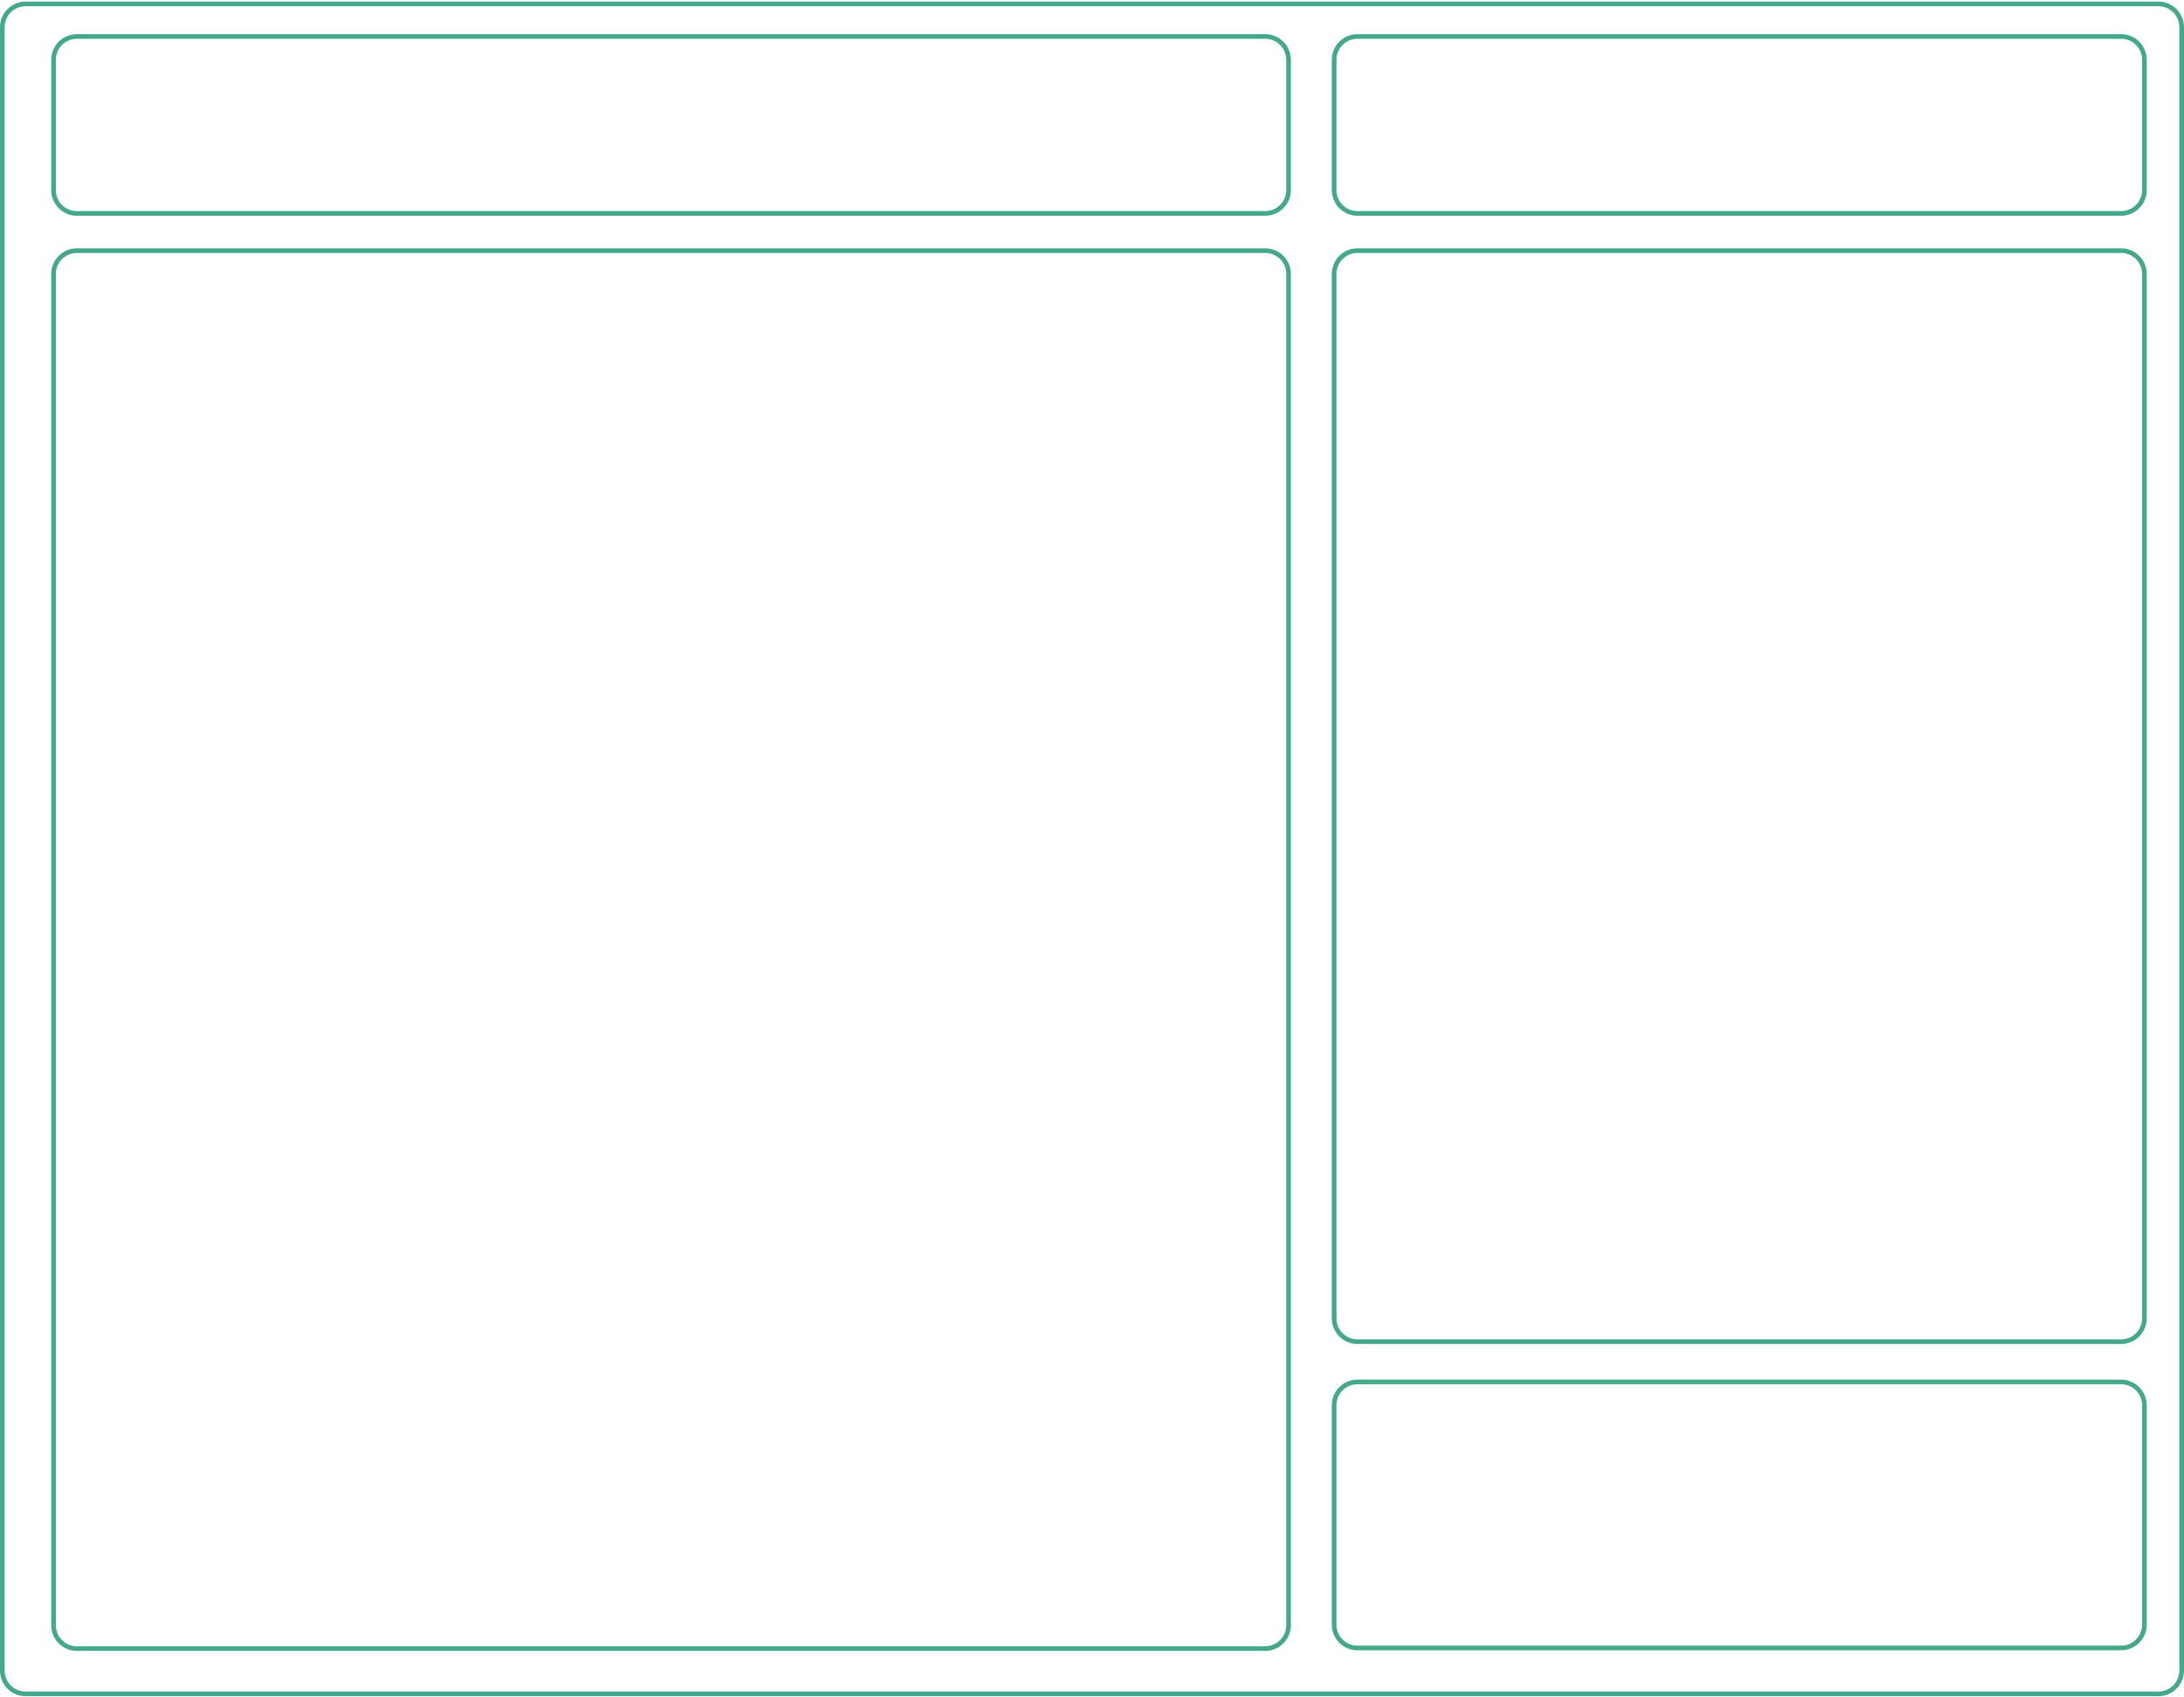
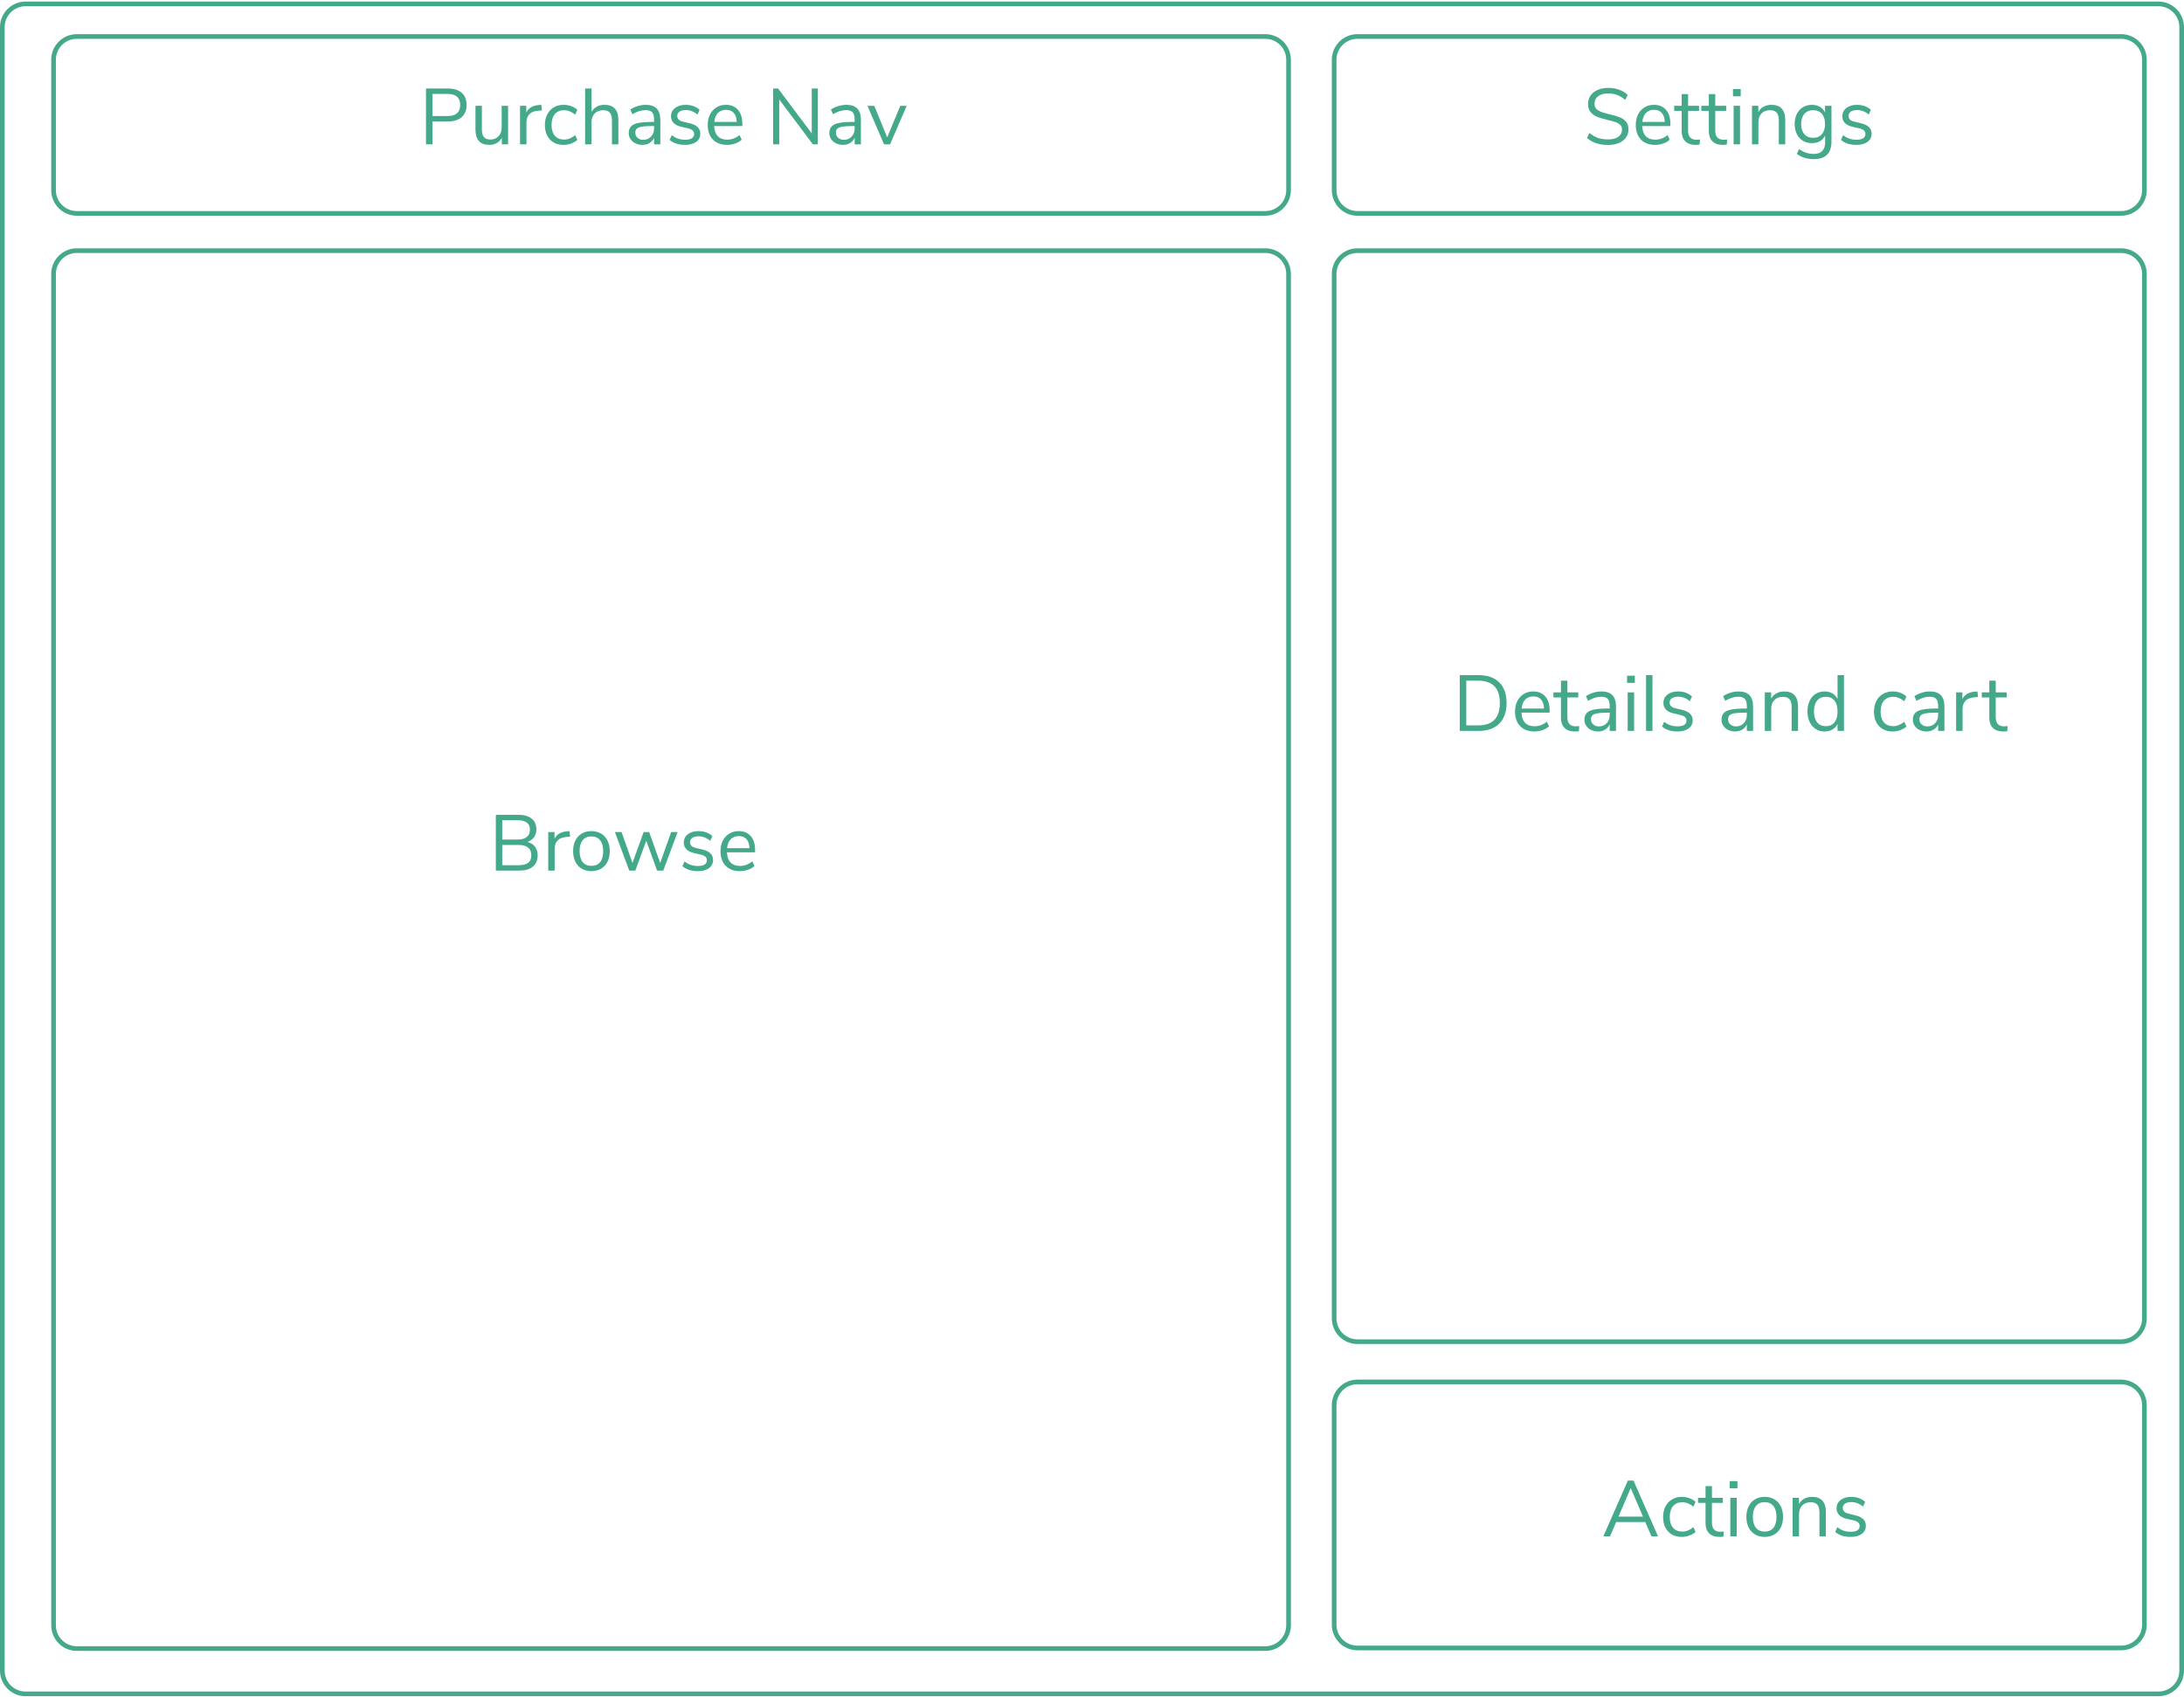
<svg xmlns="http://www.w3.org/2000/svg" width="938px" height="729px" viewBox="0 0 938 729" version="1.1">
  <defs />
  <g id="Visuals-Asset-Export" stroke="none" stroke-width="1" fill="none" fill-rule="evenodd">
-     <g id="Greenbits" transform="translate(-1474, -12710)" stroke="#44A88B" stroke-width="2">
-       <g id="greenbits-architecture" transform="translate(1474, 12710)">
-         <rect id="Rectangle-5" x="1" y="1.674" width="936" height="726" rx="10" />
-         <rect id="Rectangle-8" x="23" y="15.674" width="530.42" height="76" rx="10" />
-         <rect id="Rectangle-8-Copy-2" x="23" y="107.674" width="530.42" height="600.533" rx="10" />
-         <rect id="Rectangle-8-Copy-3" x="573" y="107.674" width="348" height="468.696" rx="10" />
-         <rect id="Rectangle-8-Copy" x="573" y="15.674" width="348" height="76" rx="10" />
-         <rect id="Rectangle-8-Copy-4" x="573" y="593.674" width="348" height="114.274" rx="10" />
+     <g id="Greenbits" transform="translate(-1474, -12710)">
+       <g id="Group" transform="translate(1474, 12710)">
+         <rect id="Rectangle-5" stroke="#44A88B" stroke-width="2" x="1" y="1.674" width="936" height="726" rx="10" />
+         <rect id="Rectangle-8" stroke="#44A88B" stroke-width="2" x="23" y="15.674" width="530.42" height="76" rx="10" />
+         <rect id="Rectangle-8-Copy-2" stroke="#44A88B" stroke-width="2" x="23" y="107.674" width="530.42" height="600.533" rx="10" />
+         <rect id="Rectangle-8-Copy-3" stroke="#44A88B" stroke-width="2" x="573" y="107.674" width="348" height="468.696" rx="10" />
+         <rect id="Rectangle-8-Copy" stroke="#44A88B" stroke-width="2" x="573" y="15.674" width="348" height="76" rx="10" />
+         <rect id="Rectangle-8-Copy-4" stroke="#44A88B" stroke-width="2" x="573" y="593.674" width="348" height="114.274" rx="10" />
+         <path d="M182.958,38.03 L192.444,38.03 C194.96,38.03 196.915,38.642 198.309,39.866 C199.703,41.09 200.4,42.824 200.4,45.068 C200.4,47.312 199.697,49.057 198.292,50.304 C196.887,51.551 194.937,52.174 192.444,52.174 L185.746,52.174 L185.746,62 L182.958,62 L182.958,38.03 Z M192.172,49.862 C195.821,49.862 197.646,48.264 197.646,45.068 C197.646,41.917 195.821,40.342 192.172,40.342 L185.746,40.342 L185.746,49.862 L192.172,49.862 Z M218.216,45.442 L218.216,62 L215.53,62 L215.53,59.178 C215.009,60.175 214.278,60.935 213.337,61.456 C212.396,61.977 211.337,62.238 210.158,62.238 C208.186,62.238 206.701,61.688 205.704,60.589 C204.707,59.49 204.208,57.863 204.208,55.71 L204.208,45.442 L206.962,45.442 L206.962,55.642 C206.962,57.115 207.257,58.198 207.846,58.889 C208.435,59.58 209.365,59.926 210.634,59.926 C212.085,59.926 213.252,59.456 214.136,58.515 C215.02,57.574 215.462,56.333 215.462,54.792 L215.462,45.442 L218.216,45.442 Z M232.734,47.414 L230.932,47.584 C229.232,47.743 228.002,48.275 227.243,49.182 C226.484,50.089 226.104,51.211 226.104,52.548 L226.104,62 L223.35,62 L223.35,45.442 L226.036,45.442 L226.036,48.332 C226.965,46.405 228.79,45.329 231.51,45.102 L232.496,45.034 L232.734,47.414 Z M237.766,61.184 C236.565,60.481 235.641,59.49 234.995,58.209 C234.349,56.928 234.026,55.427 234.026,53.704 C234.026,51.981 234.36,50.468 235.029,49.165 C235.698,47.862 236.638,46.847 237.851,46.122 C239.064,45.397 240.486,45.034 242.118,45.034 C243.229,45.034 244.317,45.232 245.382,45.629 C246.447,46.026 247.309,46.553 247.966,47.21 L247.048,49.25 C245.484,47.981 243.897,47.346 242.288,47.346 C240.588,47.346 239.262,47.901 238.31,49.012 C237.358,50.123 236.882,51.687 236.882,53.704 C236.882,55.699 237.358,57.24 238.31,58.328 C239.262,59.416 240.588,59.96 242.288,59.96 C243.897,59.96 245.484,59.325 247.048,58.056 L247.966,60.096 C247.263,60.753 246.379,61.275 245.314,61.66 C244.249,62.045 243.149,62.238 242.016,62.238 C240.384,62.238 238.967,61.887 237.766,61.184 Z M265.578,51.596 L265.578,62 L262.824,62 L262.824,51.766 C262.824,50.225 262.524,49.103 261.923,48.4 C261.322,47.697 260.365,47.346 259.05,47.346 C257.531,47.346 256.319,47.811 255.412,48.74 C254.505,49.669 254.052,50.927 254.052,52.514 L254.052,62 L251.298,62 L251.298,38.03 L254.052,38.03 L254.052,48.094 C254.596,47.097 255.35,46.337 256.313,45.816 C257.276,45.295 258.381,45.034 259.628,45.034 C263.595,45.034 265.578,47.221 265.578,51.596 Z M282.051,46.649 C283.082,47.726 283.598,49.363 283.598,51.562 L283.598,62 L280.912,62 L280.912,59.178 C280.481,60.153 279.824,60.906 278.94,61.439 C278.056,61.972 277.036,62.238 275.88,62.238 C274.815,62.238 273.834,62.023 272.939,61.592 C272.044,61.161 271.335,60.561 270.814,59.79 C270.293,59.019 270.032,58.169 270.032,57.24 C270.032,55.993 270.349,55.024 270.984,54.333 C271.619,53.642 272.661,53.143 274.112,52.837 C275.563,52.531 277.58,52.378 280.164,52.378 L280.912,52.378 L280.912,51.256 C280.912,49.873 280.629,48.87 280.062,48.247 C279.495,47.624 278.577,47.312 277.308,47.312 C275.404,47.312 273.511,47.901 271.63,49.08 L270.712,47.074 C271.573,46.462 272.61,45.969 273.823,45.595 C275.036,45.221 276.209,45.034 277.342,45.034 C279.45,45.034 281.02,45.572 282.051,46.649 Z M279.603,58.685 C280.476,57.767 280.912,56.583 280.912,55.132 L280.912,54.146 L280.3,54.146 C278.305,54.146 276.787,54.231 275.744,54.401 C274.701,54.571 273.959,54.854 273.517,55.251 C273.075,55.648 272.854,56.231 272.854,57.002 C272.854,57.886 273.177,58.617 273.823,59.195 C274.469,59.773 275.279,60.062 276.254,60.062 C277.614,60.062 278.73,59.603 279.603,58.685 Z M287.61,60.096 L288.528,58.056 C289.412,58.759 290.313,59.263 291.231,59.569 C292.149,59.875 293.186,60.028 294.342,60.028 C295.566,60.028 296.501,59.818 297.147,59.399 C297.793,58.98 298.116,58.373 298.116,57.58 C298.116,56.923 297.901,56.401 297.47,56.016 C297.039,55.631 296.325,55.325 295.328,55.098 L292.54,54.452 C291.135,54.135 290.058,53.591 289.31,52.82 C288.562,52.049 288.188,51.097 288.188,49.964 C288.188,48.491 288.766,47.301 289.922,46.394 C291.078,45.487 292.619,45.034 294.546,45.034 C295.702,45.034 296.801,45.221 297.844,45.595 C298.887,45.969 299.759,46.507 300.462,47.21 L299.544,49.216 C298.025,47.924 296.359,47.278 294.546,47.278 C293.39,47.278 292.489,47.499 291.843,47.941 C291.197,48.383 290.874,49.001 290.874,49.794 C290.874,50.451 291.072,50.978 291.469,51.375 C291.866,51.772 292.506,52.072 293.39,52.276 L296.212,52.956 C297.753,53.319 298.898,53.868 299.646,54.605 C300.394,55.342 300.768,56.299 300.768,57.478 C300.768,58.929 300.184,60.085 299.017,60.946 C297.85,61.807 296.257,62.238 294.24,62.238 C291.452,62.238 289.242,61.524 287.61,60.096 Z M318.822,54.146 L306.718,54.146 C306.809,56.073 307.33,57.529 308.282,58.515 C309.234,59.501 310.583,59.994 312.328,59.994 C314.255,59.994 316.023,59.337 317.632,58.022 L318.55,60.028 C317.825,60.708 316.895,61.246 315.762,61.643 C314.629,62.04 313.473,62.238 312.294,62.238 C309.71,62.238 307.676,61.479 306.191,59.96 C304.706,58.441 303.964,56.345 303.964,53.67 C303.964,51.97 304.293,50.468 304.95,49.165 C305.607,47.862 306.531,46.847 307.721,46.122 C308.911,45.397 310.265,45.034 311.784,45.034 C313.983,45.034 315.705,45.754 316.952,47.193 C318.199,48.632 318.822,50.61 318.822,53.126 L318.822,54.146 Z M308.333,48.536 C307.46,49.443 306.945,50.723 306.786,52.378 L316.408,52.378 C316.363,50.701 315.943,49.414 315.15,48.519 C314.357,47.624 313.246,47.176 311.818,47.176 C310.367,47.176 309.206,47.629 308.333,48.536 Z M351.258,38.03 L351.258,62 L349.116,62 L334.666,42.722 L334.666,62 L332.048,62 L332.048,38.03 L334.19,38.03 L348.64,57.308 L348.64,38.03 L351.258,38.03 Z M368.207,46.649 C369.238,47.726 369.754,49.363 369.754,51.562 L369.754,62 L367.068,62 L367.068,59.178 C366.637,60.153 365.98,60.906 365.096,61.439 C364.212,61.972 363.192,62.238 362.036,62.238 C360.971,62.238 359.99,62.023 359.095,61.592 C358.2,61.161 357.491,60.561 356.97,59.79 C356.449,59.019 356.188,58.169 356.188,57.24 C356.188,55.993 356.505,55.024 357.14,54.333 C357.775,53.642 358.817,53.143 360.268,52.837 C361.719,52.531 363.736,52.378 366.32,52.378 L367.068,52.378 L367.068,51.256 C367.068,49.873 366.785,48.87 366.218,48.247 C365.651,47.624 364.733,47.312 363.464,47.312 C361.56,47.312 359.667,47.901 357.786,49.08 L356.868,47.074 C357.729,46.462 358.766,45.969 359.979,45.595 C361.192,45.221 362.365,45.034 363.498,45.034 C365.606,45.034 367.176,45.572 368.207,46.649 Z M365.759,58.685 C366.632,57.767 367.068,56.583 367.068,55.132 L367.068,54.146 L366.456,54.146 C364.461,54.146 362.943,54.231 361.9,54.401 C360.857,54.571 360.115,54.854 359.673,55.251 C359.231,55.648 359.01,56.231 359.01,57.002 C359.01,57.886 359.333,58.617 359.979,59.195 C360.625,59.773 361.435,60.062 362.41,60.062 C363.77,60.062 364.886,59.603 365.759,58.685 Z M389.406,45.476 L382.266,62 L379.682,62 L372.576,45.476 L375.5,45.476 L381.042,59.008 L386.652,45.476 L389.406,45.476 Z" id="Purchase-Nav" fill="#44A88B" />
+         <path d="M681.598,59.246 L682.686,57.104 C683.865,58.101 685.072,58.815 686.307,59.246 C687.542,59.677 688.976,59.892 690.608,59.892 C692.535,59.892 694.019,59.518 695.062,58.77 C696.105,58.022 696.626,56.968 696.626,55.608 C696.626,54.815 696.377,54.169 695.878,53.67 C695.379,53.171 694.722,52.775 693.906,52.48 C693.09,52.185 691.991,51.879 690.608,51.562 C688.749,51.131 687.225,50.678 686.035,50.202 C684.845,49.726 683.882,49.046 683.145,48.162 C682.408,47.278 682.04,46.122 682.04,44.694 C682.04,43.334 682.397,42.127 683.111,41.073 C683.825,40.019 684.845,39.203 686.171,38.625 C687.497,38.047 689.033,37.758 690.778,37.758 C692.433,37.758 693.98,38.019 695.419,38.54 C696.858,39.061 698.077,39.809 699.074,40.784 L698.02,42.926 C696.887,41.951 695.736,41.243 694.569,40.801 C693.402,40.359 692.138,40.138 690.778,40.138 C688.919,40.138 687.463,40.529 686.409,41.311 C685.355,42.093 684.828,43.187 684.828,44.592 C684.828,45.793 685.293,46.7 686.222,47.312 C687.151,47.924 688.557,48.445 690.438,48.876 C692.501,49.375 694.121,49.834 695.3,50.253 C696.479,50.672 697.459,51.301 698.241,52.14 C699.023,52.979 699.414,54.101 699.414,55.506 C699.414,56.866 699.057,58.056 698.343,59.076 C697.629,60.096 696.603,60.884 695.266,61.439 C693.929,61.994 692.365,62.272 690.574,62.272 C686.834,62.272 683.842,61.263 681.598,59.246 Z M717.4,54.146 L705.296,54.146 C705.387,56.073 705.908,57.529 706.86,58.515 C707.812,59.501 709.161,59.994 710.906,59.994 C712.833,59.994 714.601,59.337 716.21,58.022 L717.128,60.028 C716.403,60.708 715.473,61.246 714.34,61.643 C713.207,62.04 712.051,62.238 710.872,62.238 C708.288,62.238 706.254,61.479 704.769,59.96 C703.284,58.441 702.542,56.345 702.542,53.67 C702.542,51.97 702.871,50.468 703.528,49.165 C704.185,47.862 705.109,46.847 706.299,46.122 C707.489,45.397 708.843,45.034 710.362,45.034 C712.561,45.034 714.283,45.754 715.53,47.193 C716.777,48.632 717.4,50.61 717.4,53.126 L717.4,54.146 Z M706.911,48.536 C706.038,49.443 705.523,50.723 705.364,52.378 L714.986,52.378 C714.941,50.701 714.521,49.414 713.728,48.519 C712.935,47.624 711.824,47.176 710.396,47.176 C708.945,47.176 707.784,47.629 706.911,48.536 Z M730.116,59.926 L729.98,62.102 C729.459,62.193 728.892,62.238 728.28,62.238 C726.285,62.238 724.784,61.717 723.775,60.674 C722.766,59.631 722.262,58.181 722.262,56.322 L722.262,47.618 L719.032,47.618 L719.032,45.442 L722.262,45.442 L722.262,40.41 L725.016,40.41 L725.016,45.442 L729.708,45.442 L729.708,47.618 L725.016,47.618 L725.016,56.118 C725.016,58.725 726.217,60.028 728.62,60.028 C729.119,60.028 729.617,59.994 730.116,59.926 Z M741.778,59.926 L741.642,62.102 C741.121,62.193 740.554,62.238 739.942,62.238 C737.947,62.238 736.446,61.717 735.437,60.674 C734.428,59.631 733.924,58.181 733.924,56.322 L733.924,47.618 L730.694,47.618 L730.694,45.442 L733.924,45.442 L733.924,40.41 L736.678,40.41 L736.678,45.442 L741.37,45.442 L741.37,47.618 L736.678,47.618 L736.678,56.118 C736.678,58.725 737.879,60.028 740.282,60.028 C740.781,60.028 741.279,59.994 741.778,59.926 Z M744.566,45.442 L747.32,45.442 L747.32,62 L744.566,62 L744.566,45.442 Z M747.626,38.268 L747.626,41.362 L744.294,41.362 L744.294,38.268 L747.626,38.268 Z M766.734,51.596 L766.734,62 L763.98,62 L763.98,51.766 C763.98,50.225 763.68,49.103 763.079,48.4 C762.478,47.697 761.521,47.346 760.206,47.346 C758.687,47.346 757.475,47.811 756.568,48.74 C755.661,49.669 755.208,50.927 755.208,52.514 L755.208,62 L752.454,62 L752.454,45.442 L755.174,45.442 L755.174,48.162 C755.718,47.142 756.477,46.366 757.452,45.833 C758.427,45.3 759.537,45.034 760.784,45.034 C764.751,45.034 766.734,47.221 766.734,51.596 Z M786.59,45.442 L786.59,60.878 C786.59,63.349 785.955,65.213 784.686,66.471 C783.417,67.729 781.535,68.358 779.042,68.358 C776.141,68.358 773.704,67.61 771.732,66.114 L772.65,64.074 C773.761,64.799 774.803,65.321 775.778,65.638 C776.753,65.955 777.841,66.114 779.042,66.114 C780.629,66.114 781.83,65.689 782.646,64.839 C783.462,63.989 783.87,62.748 783.87,61.116 L783.87,58.192 C783.394,59.257 782.663,60.073 781.677,60.64 C780.691,61.207 779.529,61.49 778.192,61.49 C776.741,61.49 775.455,61.15 774.333,60.47 C773.211,59.79 772.338,58.827 771.715,57.58 C771.092,56.333 770.78,54.894 770.78,53.262 C770.78,51.63 771.092,50.191 771.715,48.944 C772.338,47.697 773.211,46.734 774.333,46.054 C775.455,45.374 776.741,45.034 778.192,45.034 C779.507,45.034 780.651,45.317 781.626,45.884 C782.601,46.451 783.337,47.255 783.836,48.298 L783.836,45.442 L786.59,45.442 Z M782.476,57.631 C783.383,56.577 783.836,55.121 783.836,53.262 C783.836,51.426 783.388,49.981 782.493,48.927 C781.598,47.873 780.345,47.346 778.736,47.346 C777.127,47.346 775.863,47.873 774.945,48.927 C774.027,49.981 773.568,51.426 773.568,53.262 C773.568,55.121 774.027,56.577 774.945,57.631 C775.863,58.685 777.127,59.212 778.736,59.212 C780.323,59.212 781.569,58.685 782.476,57.631 Z M790.67,60.096 L791.588,58.056 C792.472,58.759 793.373,59.263 794.291,59.569 C795.209,59.875 796.246,60.028 797.402,60.028 C798.626,60.028 799.561,59.818 800.207,59.399 C800.853,58.98 801.176,58.373 801.176,57.58 C801.176,56.923 800.961,56.401 800.53,56.016 C800.099,55.631 799.385,55.325 798.388,55.098 L795.6,54.452 C794.195,54.135 793.118,53.591 792.37,52.82 C791.622,52.049 791.248,51.097 791.248,49.964 C791.248,48.491 791.826,47.301 792.982,46.394 C794.138,45.487 795.679,45.034 797.606,45.034 C798.762,45.034 799.861,45.221 800.904,45.595 C801.947,45.969 802.819,46.507 803.522,47.21 L802.604,49.216 C801.085,47.924 799.419,47.278 797.606,47.278 C796.45,47.278 795.549,47.499 794.903,47.941 C794.257,48.383 793.934,49.001 793.934,49.794 C793.934,50.451 794.132,50.978 794.529,51.375 C794.926,51.772 795.566,52.072 796.45,52.276 L799.272,52.956 C800.813,53.319 801.958,53.868 802.706,54.605 C803.454,55.342 803.828,56.299 803.828,57.478 C803.828,58.929 803.244,60.085 802.077,60.946 C800.91,61.807 799.317,62.238 797.3,62.238 C794.512,62.238 792.302,61.524 790.67,60.096 Z" id="Settings" fill="#44A88B" />
+         <path d="M229.771,363.732 C230.53,364.729 230.91,365.976 230.91,367.472 C230.91,369.58 230.219,371.195 228.836,372.317 C227.453,373.439 225.493,374 222.954,374 L212.958,374 L212.958,350.03 L222.58,350.03 C225.051,350.03 226.966,350.574 228.326,351.662 C229.686,352.75 230.366,354.291 230.366,356.286 C230.366,357.578 230.032,358.689 229.363,359.618 C228.694,360.547 227.759,361.239 226.558,361.692 C227.941,362.055 229.012,362.735 229.771,363.732 Z M215.712,360.672 L222.172,360.672 C223.963,360.672 225.317,360.309 226.235,359.584 C227.153,358.859 227.612,357.805 227.612,356.422 C227.612,353.702 225.799,352.342 222.172,352.342 L215.712,352.342 L215.712,360.672 Z M226.847,370.651 C227.742,369.96 228.19,368.877 228.19,367.404 C228.19,364.457 226.354,362.984 222.682,362.984 L215.712,362.984 L215.712,371.688 L222.682,371.688 C224.563,371.688 225.952,371.342 226.847,370.651 Z M244.85,359.414 L243.048,359.584 C241.348,359.743 240.118,360.275 239.359,361.182 C238.6,362.089 238.22,363.211 238.22,364.548 L238.22,374 L235.466,374 L235.466,357.442 L238.152,357.442 L238.152,360.332 C239.081,358.405 240.906,357.329 243.626,357.102 L244.612,357.034 L244.85,359.414 Z M249.865,373.184 C248.675,372.481 247.757,371.478 247.111,370.175 C246.465,368.872 246.142,367.359 246.142,365.636 C246.142,363.913 246.465,362.4 247.111,361.097 C247.757,359.794 248.675,358.791 249.865,358.088 C251.055,357.385 252.432,357.034 253.996,357.034 C255.56,357.034 256.943,357.385 258.144,358.088 C259.345,358.791 260.269,359.794 260.915,361.097 C261.561,362.4 261.884,363.913 261.884,365.636 C261.884,367.359 261.561,368.872 260.915,370.175 C260.269,371.478 259.345,372.481 258.144,373.184 C256.943,373.887 255.56,374.238 253.996,374.238 C252.432,374.238 251.055,373.887 249.865,373.184 Z M257.753,370.345 C258.626,369.268 259.062,367.699 259.062,365.636 C259.062,363.619 258.62,362.06 257.736,360.961 C256.852,359.862 255.605,359.312 253.996,359.312 C252.387,359.312 251.14,359.862 250.256,360.961 C249.372,362.06 248.93,363.619 248.93,365.636 C248.93,367.676 249.366,369.24 250.239,370.328 C251.112,371.416 252.364,371.96 253.996,371.96 C255.628,371.96 256.88,371.422 257.753,370.345 Z M291.022,357.442 L284.868,374 L282.216,374 L277.558,361.182 L272.866,374 L270.248,374 L264.094,357.442 L266.95,357.442 L271.642,370.736 L276.436,357.442 L278.816,357.442 L283.542,370.736 L288.268,357.442 L291.022,357.442 Z M293.096,372.096 L294.014,370.056 C294.898,370.759 295.799,371.263 296.717,371.569 C297.635,371.875 298.672,372.028 299.828,372.028 C301.052,372.028 301.987,371.818 302.633,371.399 C303.279,370.98 303.602,370.373 303.602,369.58 C303.602,368.923 303.387,368.401 302.956,368.016 C302.525,367.631 301.811,367.325 300.814,367.098 L298.026,366.452 C296.621,366.135 295.544,365.591 294.796,364.82 C294.048,364.049 293.674,363.097 293.674,361.964 C293.674,360.491 294.252,359.301 295.408,358.394 C296.564,357.487 298.105,357.034 300.032,357.034 C301.188,357.034 302.287,357.221 303.33,357.595 C304.373,357.969 305.245,358.507 305.948,359.21 L305.03,361.216 C303.511,359.924 301.845,359.278 300.032,359.278 C298.876,359.278 297.975,359.499 297.329,359.941 C296.683,360.383 296.36,361.001 296.36,361.794 C296.36,362.451 296.558,362.978 296.955,363.375 C297.352,363.772 297.992,364.072 298.876,364.276 L301.698,364.956 C303.239,365.319 304.384,365.868 305.132,366.605 C305.88,367.342 306.254,368.299 306.254,369.478 C306.254,370.929 305.67,372.085 304.503,372.946 C303.336,373.807 301.743,374.238 299.726,374.238 C296.938,374.238 294.728,373.524 293.096,372.096 Z M324.308,366.146 L312.204,366.146 C312.295,368.073 312.816,369.529 313.768,370.515 C314.72,371.501 316.069,371.994 317.814,371.994 C319.741,371.994 321.509,371.337 323.118,370.022 L324.036,372.028 C323.311,372.708 322.381,373.246 321.248,373.643 C320.115,374.04 318.959,374.238 317.78,374.238 C315.196,374.238 313.162,373.479 311.677,371.96 C310.192,370.441 309.45,368.345 309.45,365.67 C309.45,363.97 309.779,362.468 310.436,361.165 C311.093,359.862 312.017,358.847 313.207,358.122 C314.397,357.397 315.751,357.034 317.27,357.034 C319.469,357.034 321.191,357.754 322.438,359.193 C323.685,360.632 324.308,362.61 324.308,365.126 L324.308,366.146 Z M313.819,360.536 C312.946,361.443 312.431,362.723 312.272,364.378 L321.894,364.378 C321.849,362.701 321.429,361.414 320.636,360.519 C319.843,359.624 318.732,359.176 317.304,359.176 C315.853,359.176 314.692,359.629 313.819,360.536 Z" id="Browse" fill="#44A88B" />
+         <path d="M626.958,290.03 L635.016,290.03 C638.847,290.03 641.81,291.067 643.907,293.141 C646.004,295.215 647.052,298.167 647.052,301.998 C647.052,305.829 646.004,308.787 643.907,310.872 C641.81,312.957 638.847,314 635.016,314 L626.958,314 L626.958,290.03 Z M634.846,311.62 C641.057,311.62 644.162,308.413 644.162,301.998 C644.162,295.606 641.057,292.41 634.846,292.41 L629.746,292.41 L629.746,311.62 L634.846,311.62 Z M665.548,306.146 L653.444,306.146 C653.535,308.073 654.056,309.529 655.008,310.515 C655.96,311.501 657.309,311.994 659.054,311.994 C660.981,311.994 662.749,311.337 664.358,310.022 L665.276,312.028 C664.551,312.708 663.621,313.246 662.488,313.643 C661.355,314.04 660.199,314.238 659.02,314.238 C656.436,314.238 654.402,313.479 652.917,311.96 C651.432,310.441 650.69,308.345 650.69,305.67 C650.69,303.97 651.019,302.468 651.676,301.165 C652.333,299.862 653.257,298.847 654.447,298.122 C655.637,297.397 656.991,297.034 658.51,297.034 C660.709,297.034 662.431,297.754 663.678,299.193 C664.925,300.632 665.548,302.61 665.548,305.126 L665.548,306.146 Z M655.059,300.536 C654.186,301.443 653.671,302.723 653.512,304.378 L663.134,304.378 C663.089,302.701 662.669,301.414 661.876,300.519 C661.083,299.624 659.972,299.176 658.544,299.176 C657.093,299.176 655.932,299.629 655.059,300.536 Z M678.264,311.926 L678.128,314.102 C677.607,314.193 677.04,314.238 676.428,314.238 C674.433,314.238 672.932,313.717 671.923,312.674 C670.914,311.631 670.41,310.181 670.41,308.322 L670.41,299.618 L667.18,299.618 L667.18,297.442 L670.41,297.442 L670.41,292.41 L673.164,292.41 L673.164,297.442 L677.856,297.442 L677.856,299.618 L673.164,299.618 L673.164,308.118 C673.164,310.725 674.365,312.028 676.768,312.028 C677.267,312.028 677.765,311.994 678.264,311.926 Z M692.493,298.649 C693.524,299.726 694.04,301.363 694.04,303.562 L694.04,314 L691.354,314 L691.354,311.178 C690.923,312.153 690.266,312.906 689.382,313.439 C688.498,313.972 687.478,314.238 686.322,314.238 C685.257,314.238 684.276,314.023 683.381,313.592 C682.486,313.161 681.777,312.561 681.256,311.79 C680.735,311.019 680.474,310.169 680.474,309.24 C680.474,307.993 680.791,307.024 681.426,306.333 C682.061,305.642 683.103,305.143 684.554,304.837 C686.005,304.531 688.022,304.378 690.606,304.378 L691.354,304.378 L691.354,303.256 C691.354,301.873 691.071,300.87 690.504,300.247 C689.937,299.624 689.019,299.312 687.75,299.312 C685.846,299.312 683.953,299.901 682.072,301.08 L681.154,299.074 C682.015,298.462 683.052,297.969 684.265,297.595 C685.478,297.221 686.651,297.034 687.784,297.034 C689.892,297.034 691.462,297.572 692.493,298.649 Z M690.045,310.685 C690.918,309.767 691.354,308.583 691.354,307.132 L691.354,306.146 L690.742,306.146 C688.747,306.146 687.229,306.231 686.186,306.401 C685.143,306.571 684.401,306.854 683.959,307.251 C683.517,307.648 683.296,308.231 683.296,309.002 C683.296,309.886 683.619,310.617 684.265,311.195 C684.911,311.773 685.721,312.062 686.696,312.062 C688.056,312.062 689.172,311.603 690.045,310.685 Z M699.072,297.442 L701.826,297.442 L701.826,314 L699.072,314 L699.072,297.442 Z M702.132,290.268 L702.132,293.362 L698.8,293.362 L698.8,290.268 L702.132,290.268 Z M706.96,290.03 L709.714,290.03 L709.714,314 L706.96,314 L706.96,290.03 Z M713.828,312.096 L714.746,310.056 C715.63,310.759 716.531,311.263 717.449,311.569 C718.367,311.875 719.404,312.028 720.56,312.028 C721.784,312.028 722.719,311.818 723.365,311.399 C724.011,310.98 724.334,310.373 724.334,309.58 C724.334,308.923 724.119,308.401 723.688,308.016 C723.257,307.631 722.543,307.325 721.546,307.098 L718.758,306.452 C717.353,306.135 716.276,305.591 715.528,304.82 C714.78,304.049 714.406,303.097 714.406,301.964 C714.406,300.491 714.984,299.301 716.14,298.394 C717.296,297.487 718.837,297.034 720.764,297.034 C721.92,297.034 723.019,297.221 724.062,297.595 C725.105,297.969 725.977,298.507 726.68,299.21 L725.762,301.216 C724.243,299.924 722.577,299.278 720.764,299.278 C719.608,299.278 718.707,299.499 718.061,299.941 C717.415,300.383 717.092,301.001 717.092,301.794 C717.092,302.451 717.29,302.978 717.687,303.375 C718.084,303.772 718.724,304.072 719.608,304.276 L722.43,304.956 C723.971,305.319 725.116,305.868 725.864,306.605 C726.612,307.342 726.986,308.299 726.986,309.478 C726.986,310.929 726.402,312.085 725.235,312.946 C724.068,313.807 722.475,314.238 720.458,314.238 C717.67,314.238 715.46,313.524 713.828,312.096 Z M751.381,298.649 C752.412,299.726 752.928,301.363 752.928,303.562 L752.928,314 L750.242,314 L750.242,311.178 C749.811,312.153 749.154,312.906 748.27,313.439 C747.386,313.972 746.366,314.238 745.21,314.238 C744.145,314.238 743.164,314.023 742.269,313.592 C741.374,313.161 740.665,312.561 740.144,311.79 C739.623,311.019 739.362,310.169 739.362,309.24 C739.362,307.993 739.679,307.024 740.314,306.333 C740.949,305.642 741.991,305.143 743.442,304.837 C744.893,304.531 746.91,304.378 749.494,304.378 L750.242,304.378 L750.242,303.256 C750.242,301.873 749.959,300.87 749.392,300.247 C748.825,299.624 747.907,299.312 746.638,299.312 C744.734,299.312 742.841,299.901 740.96,301.08 L740.042,299.074 C740.903,298.462 741.94,297.969 743.153,297.595 C744.366,297.221 745.539,297.034 746.672,297.034 C748.78,297.034 750.35,297.572 751.381,298.649 Z M748.933,310.685 C749.806,309.767 750.242,308.583 750.242,307.132 L750.242,306.146 L749.63,306.146 C747.635,306.146 746.117,306.231 745.074,306.401 C744.031,306.571 743.289,306.854 742.847,307.251 C742.405,307.648 742.184,308.231 742.184,309.002 C742.184,309.886 742.507,310.617 743.153,311.195 C743.799,311.773 744.609,312.062 745.584,312.062 C746.944,312.062 748.06,311.603 748.933,310.685 Z M772.24,303.596 L772.24,314 L769.486,314 L769.486,303.766 C769.486,302.225 769.186,301.103 768.585,300.4 C767.984,299.697 767.027,299.346 765.712,299.346 C764.193,299.346 762.981,299.811 762.074,300.74 C761.167,301.669 760.714,302.927 760.714,304.514 L760.714,314 L757.96,314 L757.96,297.442 L760.68,297.442 L760.68,300.162 C761.224,299.142 761.983,298.366 762.958,297.833 C763.933,297.3 765.043,297.034 766.29,297.034 C770.257,297.034 772.24,299.221 772.24,303.596 Z M791.96,290.03 L791.96,314 L789.206,314 L789.206,310.974 C788.707,312.017 787.976,312.821 787.013,313.388 C786.05,313.955 784.922,314.238 783.63,314.238 C782.179,314.238 780.899,313.875 779.788,313.15 C778.677,312.425 777.816,311.41 777.204,310.107 C776.592,308.804 776.286,307.291 776.286,305.568 C776.286,303.868 776.592,302.372 777.204,301.08 C777.816,299.788 778.677,298.791 779.788,298.088 C780.899,297.385 782.179,297.034 783.63,297.034 C784.922,297.034 786.05,297.317 787.013,297.884 C787.976,298.451 788.707,299.255 789.206,300.298 L789.206,290.03 L791.96,290.03 Z M787.897,310.311 C788.77,309.212 789.206,307.653 789.206,305.636 C789.206,303.619 788.77,302.066 787.897,300.978 C787.024,299.89 785.783,299.346 784.174,299.346 C782.565,299.346 781.312,299.89 780.417,300.978 C779.522,302.066 779.074,303.596 779.074,305.568 C779.074,307.585 779.522,309.155 780.417,310.277 C781.312,311.399 782.565,311.96 784.174,311.96 C785.783,311.96 787.024,311.41 787.897,310.311 Z M808.586,313.184 C807.385,312.481 806.461,311.49 805.815,310.209 C805.169,308.928 804.846,307.427 804.846,305.704 C804.846,303.981 805.18,302.468 805.849,301.165 C806.518,299.862 807.458,298.847 808.671,298.122 C809.884,297.397 811.306,297.034 812.938,297.034 C814.049,297.034 815.137,297.232 816.202,297.629 C817.267,298.026 818.129,298.553 818.786,299.21 L817.868,301.25 C816.304,299.981 814.717,299.346 813.108,299.346 C811.408,299.346 810.082,299.901 809.13,301.012 C808.178,302.123 807.702,303.687 807.702,305.704 C807.702,307.699 808.178,309.24 809.13,310.328 C810.082,311.416 811.408,311.96 813.108,311.96 C814.717,311.96 816.304,311.325 817.868,310.056 L818.786,312.096 C818.083,312.753 817.199,313.275 816.134,313.66 C815.069,314.045 813.969,314.238 812.836,314.238 C811.204,314.238 809.787,313.887 808.586,313.184 Z M833.559,298.649 C834.59,299.726 835.106,301.363 835.106,303.562 L835.106,314 L832.42,314 L832.42,311.178 C831.989,312.153 831.332,312.906 830.448,313.439 C829.564,313.972 828.544,314.238 827.388,314.238 C826.323,314.238 825.342,314.023 824.447,313.592 C823.552,313.161 822.843,312.561 822.322,311.79 C821.801,311.019 821.54,310.169 821.54,309.24 C821.54,307.993 821.857,307.024 822.492,306.333 C823.127,305.642 824.169,305.143 825.62,304.837 C827.071,304.531 829.088,304.378 831.672,304.378 L832.42,304.378 L832.42,303.256 C832.42,301.873 832.137,300.87 831.57,300.247 C831.003,299.624 830.085,299.312 828.816,299.312 C826.912,299.312 825.019,299.901 823.138,301.08 L822.22,299.074 C823.081,298.462 824.118,297.969 825.331,297.595 C826.544,297.221 827.717,297.034 828.85,297.034 C830.958,297.034 832.528,297.572 833.559,298.649 Z M831.111,310.685 C831.984,309.767 832.42,308.583 832.42,307.132 L832.42,306.146 L831.808,306.146 C829.813,306.146 828.295,306.231 827.252,306.401 C826.209,306.571 825.467,306.854 825.025,307.251 C824.583,307.648 824.362,308.231 824.362,309.002 C824.362,309.886 824.685,310.617 825.331,311.195 C825.977,311.773 826.787,312.062 827.762,312.062 C829.122,312.062 830.238,311.603 831.111,310.685 Z M849.522,299.414 L847.72,299.584 C846.02,299.743 844.79,300.275 844.031,301.182 C843.272,302.089 842.892,303.211 842.892,304.548 L842.892,314 L840.138,314 L840.138,297.442 L842.824,297.442 L842.824,300.332 C843.753,298.405 845.578,297.329 848.298,297.102 L849.284,297.034 L849.522,299.414 Z M862.238,311.926 L862.102,314.102 C861.581,314.193 861.014,314.238 860.402,314.238 C858.407,314.238 856.906,313.717 855.897,312.674 C854.888,311.631 854.384,310.181 854.384,308.322 L854.384,299.618 L851.154,299.618 L851.154,297.442 L854.384,297.442 L854.384,292.41 L857.138,292.41 L857.138,297.442 L861.83,297.442 L861.83,299.618 L857.138,299.618 L857.138,308.118 C857.138,310.725 858.339,312.028 860.742,312.028 C861.241,312.028 861.739,311.994 862.238,311.926 Z" id="Details-and-cart" fill="#44A88B" />
+         <path d="M706.632,653.846 L694.12,653.846 L691.468,660 L688.612,660 L699.152,636.03 L701.566,636.03 L712.106,660 L709.284,660 L706.632,653.846 Z M705.646,651.534 L700.376,639.26 L695.106,651.534 L705.646,651.534 Z M718.022,659.184 C716.821,658.481 715.897,657.49 715.251,656.209 C714.605,654.928 714.282,653.427 714.282,651.704 C714.282,649.981 714.616,648.468 715.285,647.165 C715.954,645.862 716.894,644.847 718.107,644.122 C719.32,643.397 720.742,643.034 722.374,643.034 C723.485,643.034 724.573,643.232 725.638,643.629 C726.703,644.026 727.565,644.553 728.222,645.21 L727.304,647.25 C725.74,645.981 724.153,645.346 722.544,645.346 C720.844,645.346 719.518,645.901 718.566,647.012 C717.614,648.123 717.138,649.687 717.138,651.704 C717.138,653.699 717.614,655.24 718.566,656.328 C719.518,657.416 720.844,657.96 722.544,657.96 C724.153,657.96 725.74,657.325 727.304,656.056 L728.222,658.096 C727.519,658.753 726.635,659.275 725.57,659.66 C724.505,660.045 723.405,660.238 722.272,660.238 C720.64,660.238 719.223,659.887 718.022,659.184 Z M740.36,657.926 L740.224,660.102 C739.703,660.193 739.136,660.238 738.524,660.238 C736.529,660.238 735.028,659.717 734.019,658.674 C733.01,657.631 732.506,656.181 732.506,654.322 L732.506,645.618 L729.276,645.618 L729.276,643.442 L732.506,643.442 L732.506,638.41 L735.26,638.41 L735.26,643.442 L739.952,643.442 L739.952,645.618 L735.26,645.618 L735.26,654.118 C735.26,656.725 736.461,658.028 738.864,658.028 C739.363,658.028 739.861,657.994 740.36,657.926 Z M743.148,643.442 L745.902,643.442 L745.902,660 L743.148,660 L743.148,643.442 Z M746.208,636.268 L746.208,639.362 L742.876,639.362 L742.876,636.268 L746.208,636.268 Z M753.773,659.184 C752.583,658.481 751.665,657.478 751.019,656.175 C750.373,654.872 750.05,653.359 750.05,651.636 C750.05,649.913 750.373,648.4 751.019,647.097 C751.665,645.794 752.583,644.791 753.773,644.088 C754.963,643.385 756.34,643.034 757.904,643.034 C759.468,643.034 760.851,643.385 762.052,644.088 C763.253,644.791 764.177,645.794 764.823,647.097 C765.469,648.4 765.792,649.913 765.792,651.636 C765.792,653.359 765.469,654.872 764.823,656.175 C764.177,657.478 763.253,658.481 762.052,659.184 C760.851,659.887 759.468,660.238 757.904,660.238 C756.34,660.238 754.963,659.887 753.773,659.184 Z M761.661,656.345 C762.534,655.268 762.97,653.699 762.97,651.636 C762.97,649.619 762.528,648.06 761.644,646.961 C760.76,645.862 759.513,645.312 757.904,645.312 C756.295,645.312 755.048,645.862 754.164,646.961 C753.28,648.06 752.838,649.619 752.838,651.636 C752.838,653.676 753.274,655.24 754.147,656.328 C755.02,657.416 756.272,657.96 757.904,657.96 C759.536,657.96 760.788,657.422 761.661,656.345 Z M784.186,649.596 L784.186,660 L781.432,660 L781.432,649.766 C781.432,648.225 781.132,647.103 780.531,646.4 C779.93,645.697 778.973,645.346 777.658,645.346 C776.139,645.346 774.927,645.811 774.02,646.74 C773.113,647.669 772.66,648.927 772.66,650.514 L772.66,660 L769.906,660 L769.906,643.442 L772.626,643.442 L772.626,646.162 C773.17,645.142 773.929,644.366 774.904,643.833 C775.879,643.3 776.989,643.034 778.236,643.034 C782.203,643.034 784.186,645.221 784.186,649.596 Z M788.198,658.096 L789.116,656.056 C790,656.759 790.901,657.263 791.819,657.569 C792.737,657.875 793.774,658.028 794.93,658.028 C796.154,658.028 797.089,657.818 797.735,657.399 C798.381,656.98 798.704,656.373 798.704,655.58 C798.704,654.923 798.489,654.401 798.058,654.016 C797.627,653.631 796.913,653.325 795.916,653.098 L793.128,652.452 C791.723,652.135 790.646,651.591 789.898,650.82 C789.15,650.049 788.776,649.097 788.776,647.964 C788.776,646.491 789.354,645.301 790.51,644.394 C791.666,643.487 793.207,643.034 795.134,643.034 C796.29,643.034 797.389,643.221 798.432,643.595 C799.475,643.969 800.347,644.507 801.05,645.21 L800.132,647.216 C798.613,645.924 796.947,645.278 795.134,645.278 C793.978,645.278 793.077,645.499 792.431,645.941 C791.785,646.383 791.462,647.001 791.462,647.794 C791.462,648.451 791.66,648.978 792.057,649.375 C792.454,649.772 793.094,650.072 793.978,650.276 L796.8,650.956 C798.341,651.319 799.486,651.868 800.234,652.605 C800.982,653.342 801.356,654.299 801.356,655.478 C801.356,656.929 800.772,658.085 799.605,658.946 C798.438,659.807 796.845,660.238 794.828,660.238 C792.04,660.238 789.83,659.524 788.198,658.096 Z" id="Actions" fill="#44A88B" />
      </g>
    </g>
  </g>
</svg>
